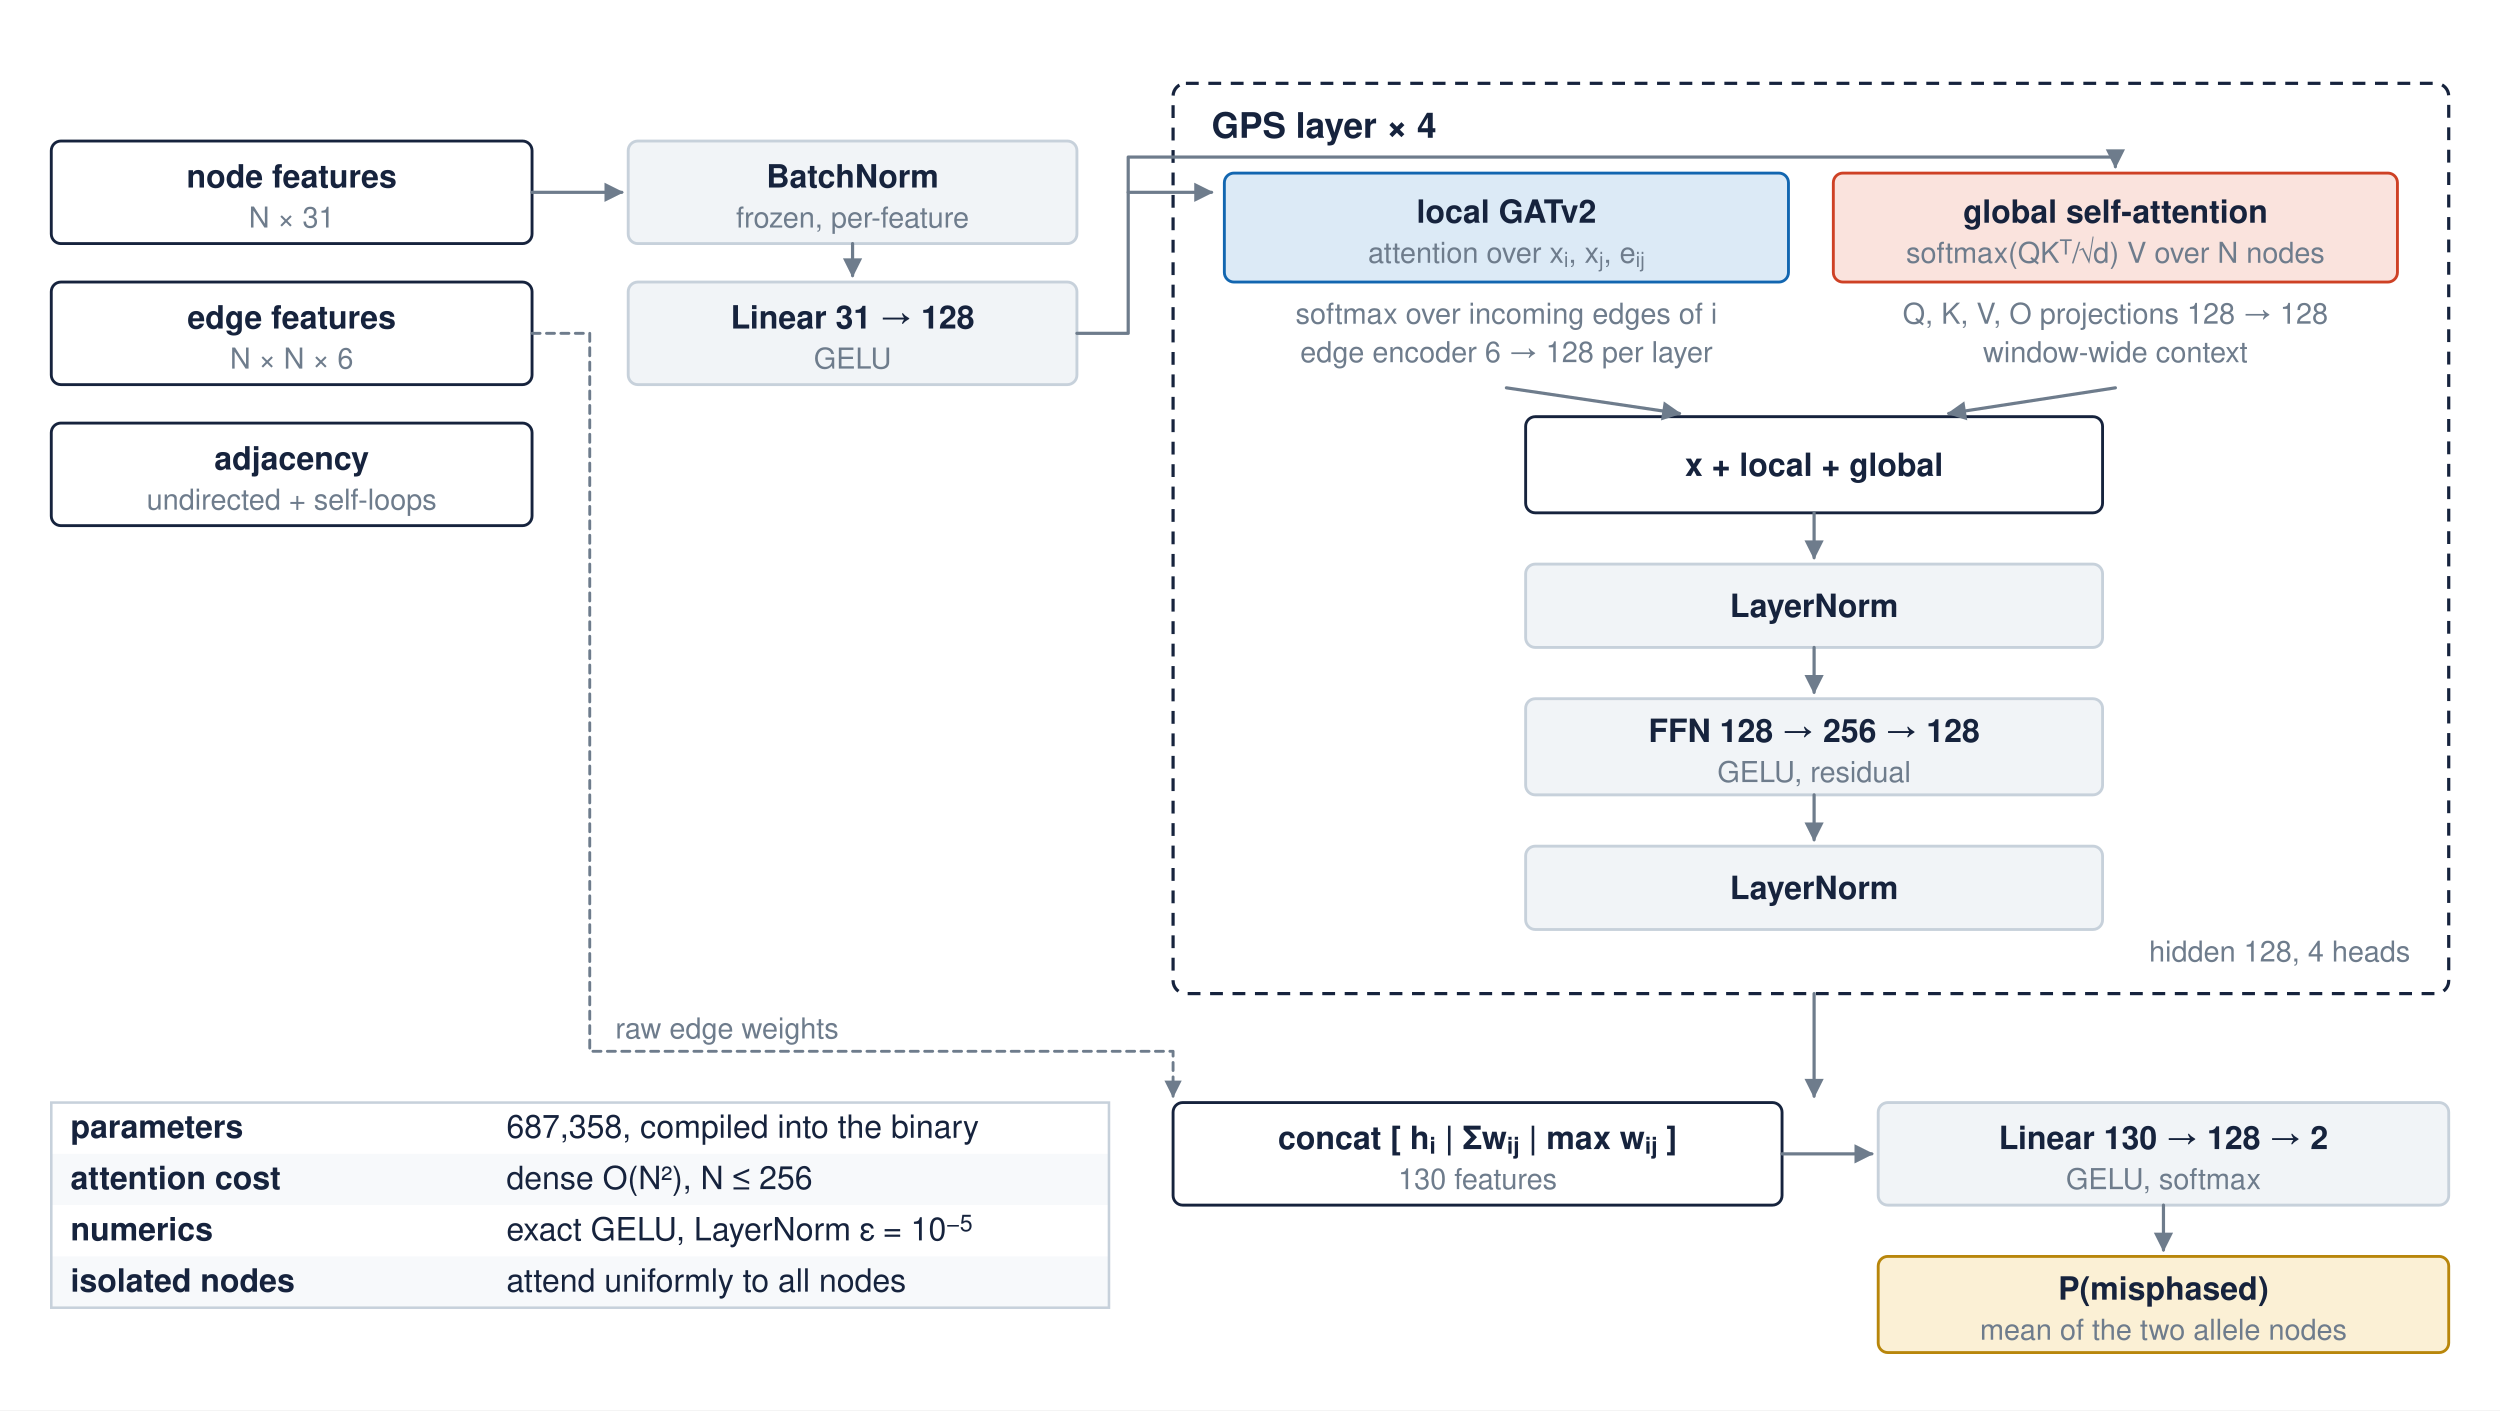
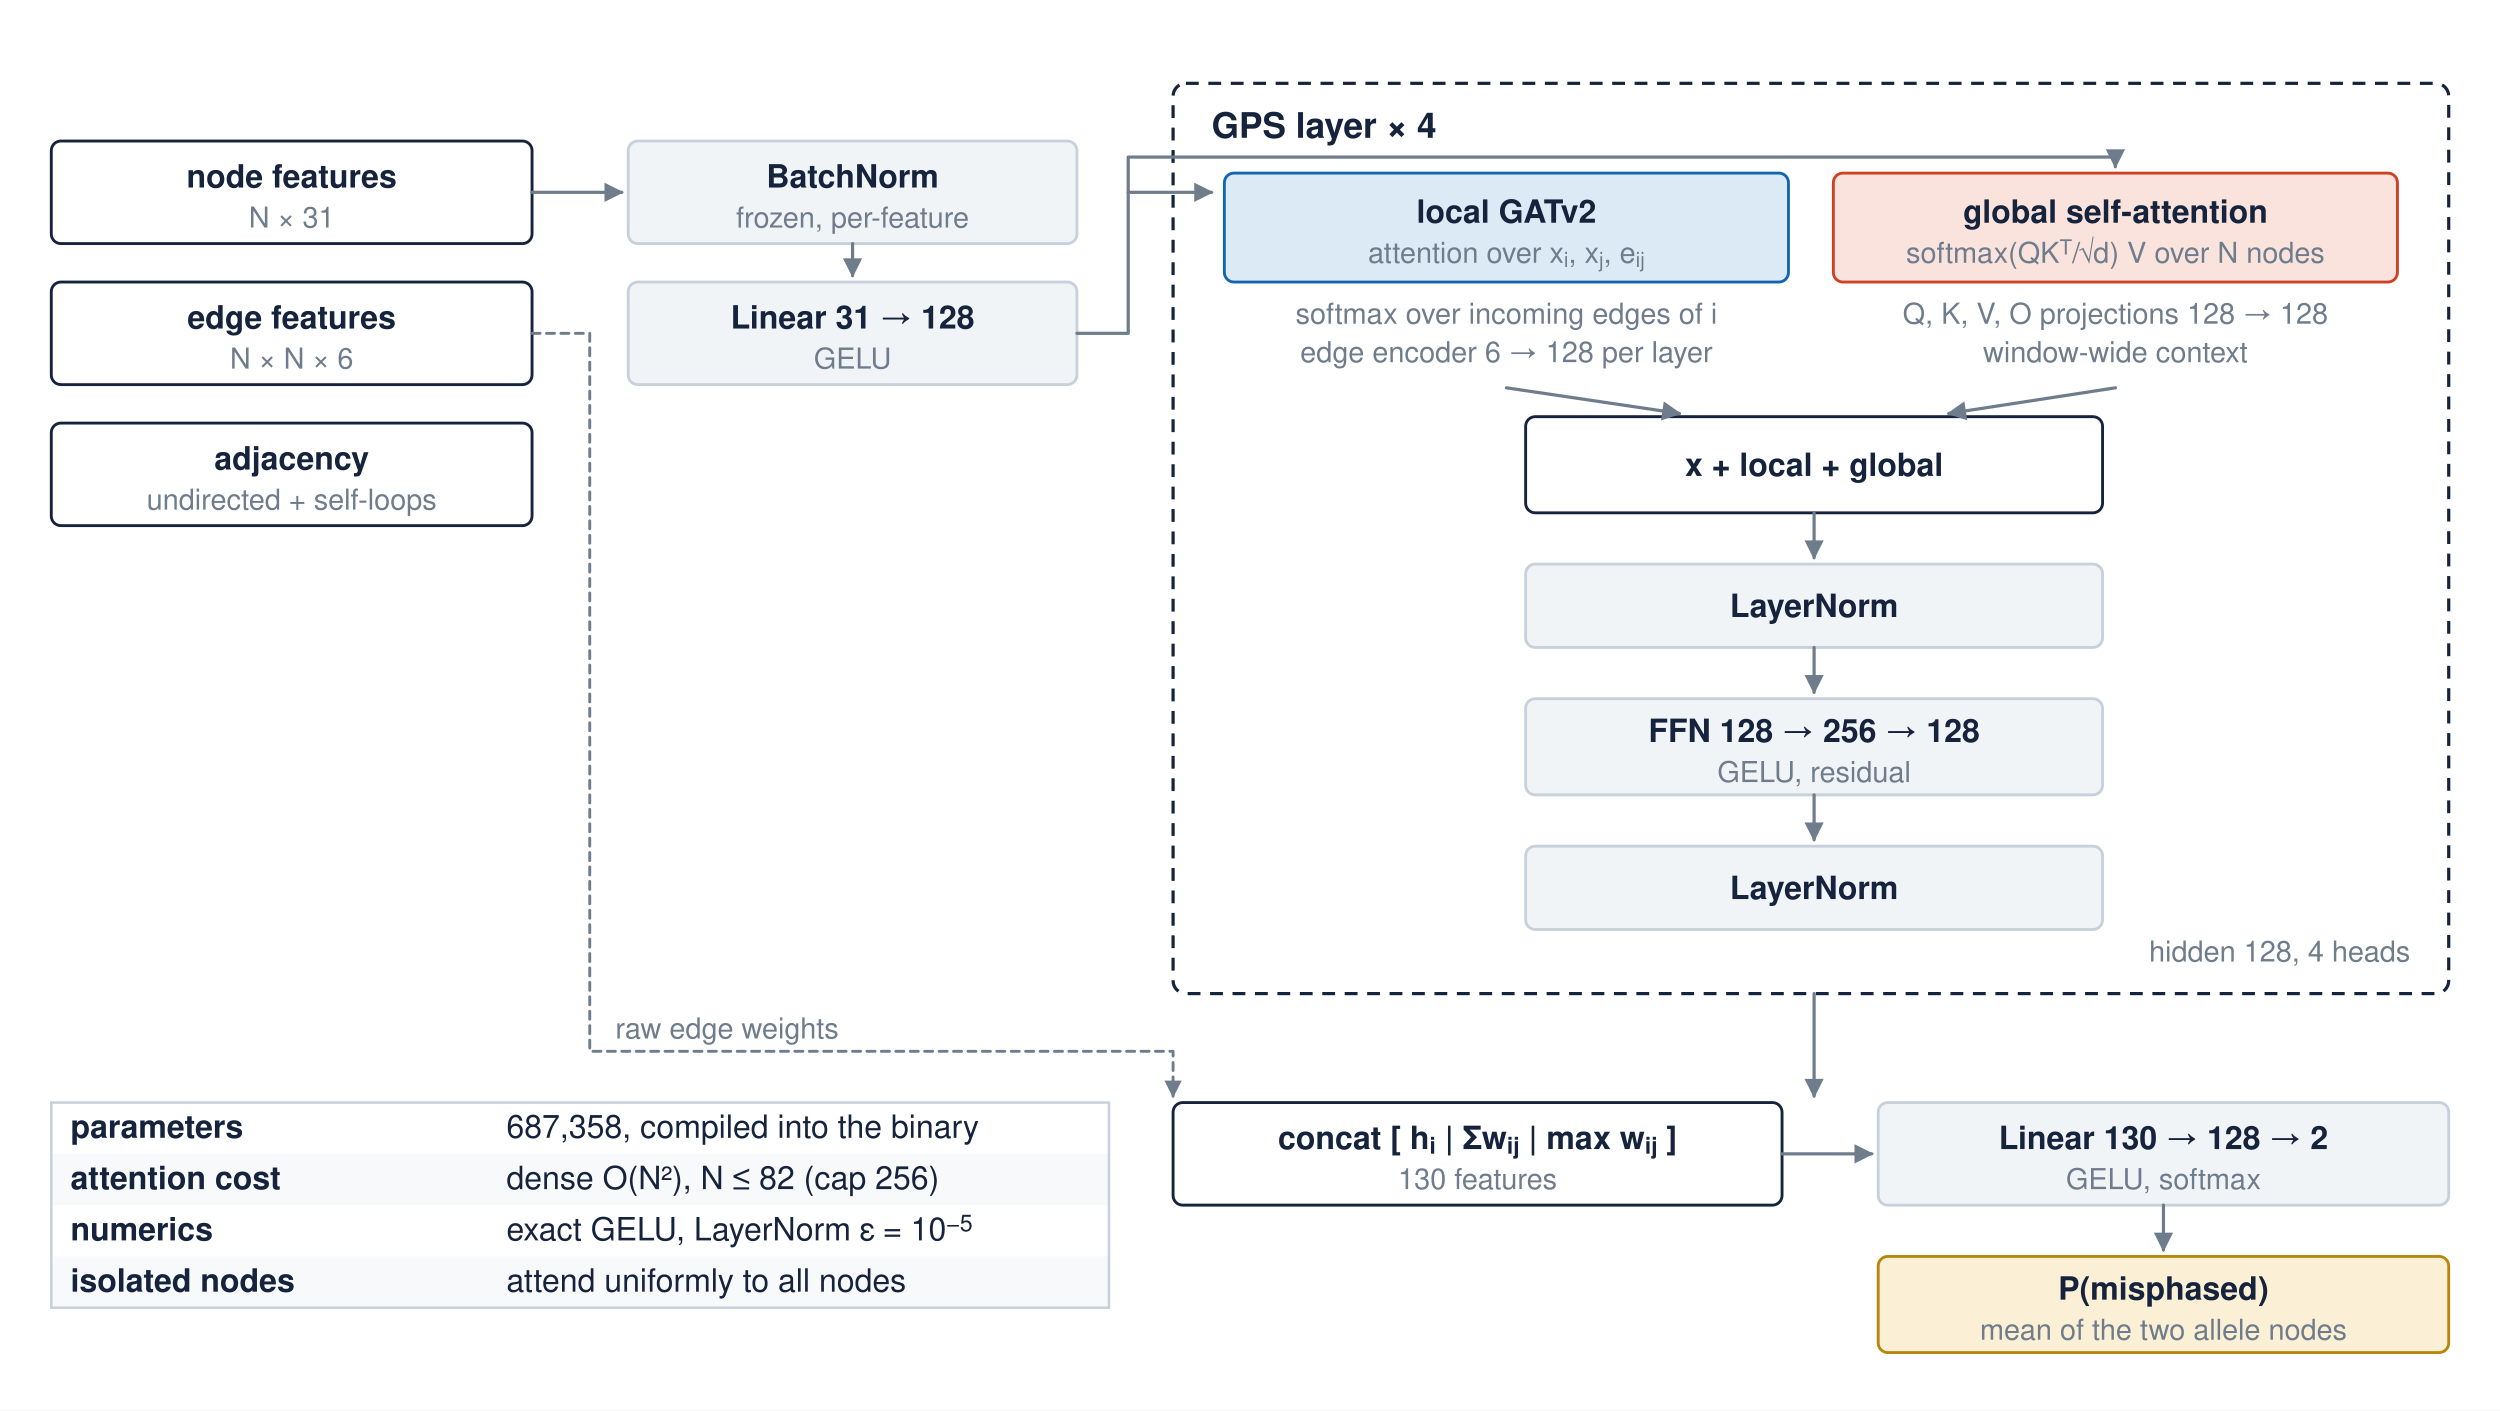
<svg xmlns="http://www.w3.org/2000/svg" width="780" height="440" viewBox="0 0 780 440">
  <style>
 text{font-family:"Helvetica Neue",Helvetica,Arial,"Liberation Sans",sans-serif;fill:#16233D}
 .pl{font-size:14px;font-weight:700}
 .h{font-size:11px;font-weight:600}
 .t{font-size:10px}
 .tb{font-size:10px;font-weight:600}
 .s{font-size:9px;fill:#6E7C8C}
 .sb{font-size:9px;font-weight:600}
 .n{font-size:8.5px;font-weight:700}
 .m{font-size:10px;font-style:italic}
 .mb{font-size:10px;font-style:italic;font-weight:600}
 .eq{font-size:10.5px}
 .code{font-family:"SF Mono",Menlo,Consolas,"Courier New",monospace;font-size:9px}
</style>
  <defs>
    <marker id="arr" viewBox="0 0 10 10" refX="9" refY="5" markerWidth="6" markerHeight="6" orient="auto-start-reverse">
      <path d="M0,0 L10,5 L0,10 z" fill="#6E7C8C" />
    </marker>
    <marker id="arrd" viewBox="0 0 10 10" refX="9" refY="5" markerWidth="6" markerHeight="6" orient="auto-start-reverse">
      <path d="M0,0 L10,5 L0,10 z" fill="#16233D" />
    </marker>
    <marker id="arra" viewBox="0 0 10 10" refX="9" refY="5" markerWidth="6" markerHeight="6" orient="auto-start-reverse">
      <path d="M0,0 L10,5 L0,10 z" fill="#B8860B" />
    </marker>
  </defs>
  <rect width="780" height="440" fill="#ffffff" />
  <rect x="16.0" y="44.0" width="150.0" height="32.0" rx="3" fill="#fff" stroke="#16233D" stroke-width="0.9" opacity="1" />
  <text x="91.0" y="58.5" class="tb" text-anchor="middle" fill="#16233D">node features</text>
  <text x="91.0" y="71.0" class="s" text-anchor="middle">N × 31</text>
  <rect x="16.0" y="88.0" width="150.0" height="32.0" rx="3" fill="#fff" stroke="#16233D" stroke-width="0.9" opacity="1" />
  <text x="91.0" y="102.5" class="tb" text-anchor="middle" fill="#16233D">edge features</text>
  <text x="91.0" y="115.0" class="s" text-anchor="middle">N × N × 6</text>
  <rect x="16.0" y="132.0" width="150.0" height="32.0" rx="3" fill="#fff" stroke="#16233D" stroke-width="0.9" opacity="1" />
  <text x="91.0" y="146.5" class="tb" text-anchor="middle" fill="#16233D">adjacency</text>
  <text x="91.0" y="159.0" class="s" text-anchor="middle">undirected + self-loops</text>
  <rect x="196.0" y="44.0" width="140.0" height="32.0" rx="3" fill="#F1F4F7" stroke="#C7D1DB" stroke-width="0.9" opacity="1" />
  <text x="266.0" y="58.5" class="tb" text-anchor="middle" fill="#16233D">BatchNorm</text>
  <text x="266.0" y="71.0" class="s" text-anchor="middle">frozen, per-feature</text>
  <rect x="196.0" y="88.0" width="140.0" height="32.0" rx="3" fill="#F1F4F7" stroke="#C7D1DB" stroke-width="0.9" opacity="1" />
  <text x="266.0" y="102.5" class="tb" text-anchor="middle" fill="#16233D">Linear 31 → 128</text>
  <text x="266.0" y="115.0" class="s" text-anchor="middle">GELU</text>
  <line x1="166.0" y1="60.0" x2="194.0" y2="60.0" stroke="#6E7C8C" stroke-width="1" stroke-linecap="round" marker-end="url(#arr)" />
  <line x1="266.0" y1="76.0" x2="266.0" y2="86.0" stroke="#6E7C8C" stroke-width="1" stroke-linecap="round" marker-end="url(#arr)" />
  <rect x="366.0" y="26.0" width="398.0" height="284.0" rx="4" fill="none" stroke="#16233D" stroke-width="1" opacity="1" stroke-dasharray="4,3" />
  <text x="378.0" y="43.0" class="h" text-anchor="start">GPS layer × 4</text>
  <text x="752.0" y="300.0" class="s" text-anchor="end">hidden 128, 4 heads</text>
  <rect x="382.0" y="54.0" width="176.0" height="34.0" rx="3" fill="#DCEAF6" stroke="#1266B0" stroke-width="0.9" opacity="1" />
  <text x="470.0" y="69.5" class="tb" text-anchor="middle" fill="#16233D">local  GATv2</text>
  <text x="470.0" y="82.0" class="s" text-anchor="middle">attention over x<tspan font-size="72%" baseline-shift="sub">i</tspan>, x<tspan font-size="72%" baseline-shift="sub">j</tspan>, e<tspan font-size="72%" baseline-shift="sub">ij</tspan>
  </text>
  <text x="470.0" y="101.0" class="s" text-anchor="middle">softmax over incoming edges of i</text>
  <text x="470.0" y="113.0" class="s" text-anchor="middle">edge encoder 6 → 128 per layer</text>
  <rect x="572.0" y="54.0" width="176.0" height="34.0" rx="3" fill="#FAE3DD" stroke="#CE4125" stroke-width="0.9" opacity="1" />
  <text x="660.0" y="69.5" class="tb" text-anchor="middle" fill="#16233D">global  self-attention</text>
  <text x="660.0" y="82.0" class="s" text-anchor="middle">softmax(QK<tspan font-size="72%" baseline-shift="super">T</tspan>/√d) V over N nodes</text>
  <text x="660.0" y="101.0" class="s" text-anchor="middle">Q, K, V, O projections 128 → 128</text>
  <text x="660.0" y="113.0" class="s" text-anchor="middle">window-wide context</text>
  <rect x="476.0" y="130.0" width="180.0" height="30.0" rx="3" fill="#fff" stroke="#16233D" stroke-width="0.9" opacity="1" />
  <text x="566.0" y="148.5" class="tb" text-anchor="middle" fill="#16233D">x + local + global</text>
  <line x1="470.0" y1="121.0" x2="524.0" y2="129.0" stroke="#6E7C8C" stroke-width="1" stroke-linecap="round" marker-end="url(#arr)" />
  <line x1="660.0" y1="121.0" x2="608.0" y2="129.0" stroke="#6E7C8C" stroke-width="1" stroke-linecap="round" marker-end="url(#arr)" />
  <rect x="476.0" y="176.0" width="180.0" height="26.0" rx="3" fill="#F1F4F7" stroke="#C7D1DB" stroke-width="0.9" opacity="1" />
  <text x="566.0" y="192.5" class="tb" text-anchor="middle" fill="#16233D">LayerNorm</text>
  <rect x="476.0" y="218.0" width="180.0" height="30.0" rx="3" fill="#F1F4F7" stroke="#C7D1DB" stroke-width="0.9" opacity="1" />
  <text x="566.0" y="231.5" class="tb" text-anchor="middle" fill="#16233D">FFN 128 → 256 → 128</text>
  <text x="566.0" y="244.0" class="s" text-anchor="middle">GELU, residual</text>
  <rect x="476.0" y="264.0" width="180.0" height="26.0" rx="3" fill="#F1F4F7" stroke="#C7D1DB" stroke-width="0.9" opacity="1" />
  <text x="566.0" y="280.5" class="tb" text-anchor="middle" fill="#16233D">LayerNorm</text>
  <line x1="566.0" y1="160.0" x2="566.0" y2="174.0" stroke="#6E7C8C" stroke-width="1" stroke-linecap="round" marker-end="url(#arr)" />
  <line x1="566.0" y1="202.0" x2="566.0" y2="216.0" stroke="#6E7C8C" stroke-width="1" stroke-linecap="round" marker-end="url(#arr)" />
  <line x1="566.0" y1="248.0" x2="566.0" y2="262.0" stroke="#6E7C8C" stroke-width="1" stroke-linecap="round" marker-end="url(#arr)" />
  <path d="M336,104 L352,104 L352,60 L378,60" stroke="#6E7C8C" stroke-width="1" fill="none" stroke-linecap="round" stroke-linejoin="round" opacity="1" marker-end="url(#arr)" />
  <path d="M352,60 L352,49 L660,49 L660,52" stroke="#6E7C8C" stroke-width="1" fill="none" stroke-linecap="round" stroke-linejoin="round" opacity="1" marker-end="url(#arr)" />
  <rect x="366.0" y="344.0" width="190.0" height="32.0" rx="3" fill="#fff" stroke="#16233D" stroke-width="0.9" opacity="1" />
  <text x="461.0" y="358.5" class="tb" text-anchor="middle" fill="#16233D">concat [ h<tspan font-size="72%" baseline-shift="sub">i</tspan> | Σw<tspan font-size="72%" baseline-shift="sub">ij</tspan> | max w<tspan font-size="72%" baseline-shift="sub">ij</tspan> ]</text>
  <text x="461.0" y="371.0" class="s" text-anchor="middle">130 features</text>
  <rect x="586.0" y="344.0" width="178.0" height="32.0" rx="3" fill="#F1F4F7" stroke="#C7D1DB" stroke-width="0.9" opacity="1" />
  <text x="675.0" y="358.5" class="tb" text-anchor="middle" fill="#16233D">Linear 130 → 128 → 2</text>
  <text x="675.0" y="371.0" class="s" text-anchor="middle">GELU, softmax</text>
  <rect x="586.0" y="392.0" width="178.0" height="30.0" rx="3" fill="#FBF0D5" stroke="#B8860B" stroke-width="0.9" opacity="1" />
  <text x="675.0" y="405.5" class="tb" text-anchor="middle" fill="#16233D">P(misphased)</text>
  <text x="675.0" y="418.0" class="s" text-anchor="middle">mean of the two allele nodes</text>
  <line x1="566.0" y1="310.0" x2="566.0" y2="342.0" stroke="#6E7C8C" stroke-width="1" stroke-linecap="round" marker-end="url(#arr)" />
  <line x1="556.0" y1="360.0" x2="584.0" y2="360.0" stroke="#6E7C8C" stroke-width="1" stroke-linecap="round" marker-end="url(#arr)" />
  <line x1="675.0" y1="376.0" x2="675.0" y2="390.0" stroke="#6E7C8C" stroke-width="1" stroke-linecap="round" marker-end="url(#arr)" />
  <path d="M166,104 L184,104 L184,328 L366,328 L366,342" stroke="#6E7C8C" stroke-width="0.9" fill="none" stroke-linecap="round" stroke-linejoin="round" opacity="1" stroke-dasharray="2.5,2" marker-end="url(#arr)" />
  <text x="192.0" y="324.0" class="s" text-anchor="start">raw edge weights</text>
  <rect x="16.0" y="344.0" width="330.0" height="16.0" rx="0" fill="#ffffff" stroke="none" stroke-width="0.8" opacity="1" />
  <text x="22.0" y="355.0" class="tb" text-anchor="start">parameters</text>
  <text x="158.0" y="355.0" class="t" text-anchor="start">687,358, compiled into the binary</text>
  <rect x="16.0" y="360.0" width="330.0" height="16.0" rx="0" fill="#F7F9FB" stroke="none" stroke-width="0.8" opacity="1" />
  <text x="22.0" y="371.0" class="tb" text-anchor="start">attention cost</text>
-   <text x="158.0" y="371.0" class="t" text-anchor="start">dense O(N²), N ≤ 256</text>
+   <text x="158.0" y="371.0" class="t" text-anchor="start">dense O(N²), N ≤ 82 (cap 256)</text>
  <rect x="16.0" y="376.0" width="330.0" height="16.0" rx="0" fill="#ffffff" stroke="none" stroke-width="0.8" opacity="1" />
  <text x="22.0" y="387.0" class="tb" text-anchor="start">numerics</text>
  <text x="158.0" y="387.0" class="t" text-anchor="start">exact GELU, LayerNorm ε = 10<tspan font-size="72%" baseline-shift="super">−5</tspan>
  </text>
  <rect x="16.0" y="392.0" width="330.0" height="16.0" rx="0" fill="#F7F9FB" stroke="none" stroke-width="0.8" opacity="1" />
  <text x="22.0" y="403.0" class="tb" text-anchor="start">isolated nodes</text>
  <text x="158.0" y="403.0" class="t" text-anchor="start">attend uniformly to all nodes</text>
  <rect x="16.0" y="344.0" width="330.0" height="64.0" rx="0" fill="none" stroke="#C7D1DB" stroke-width="0.8" opacity="1" />
</svg>
